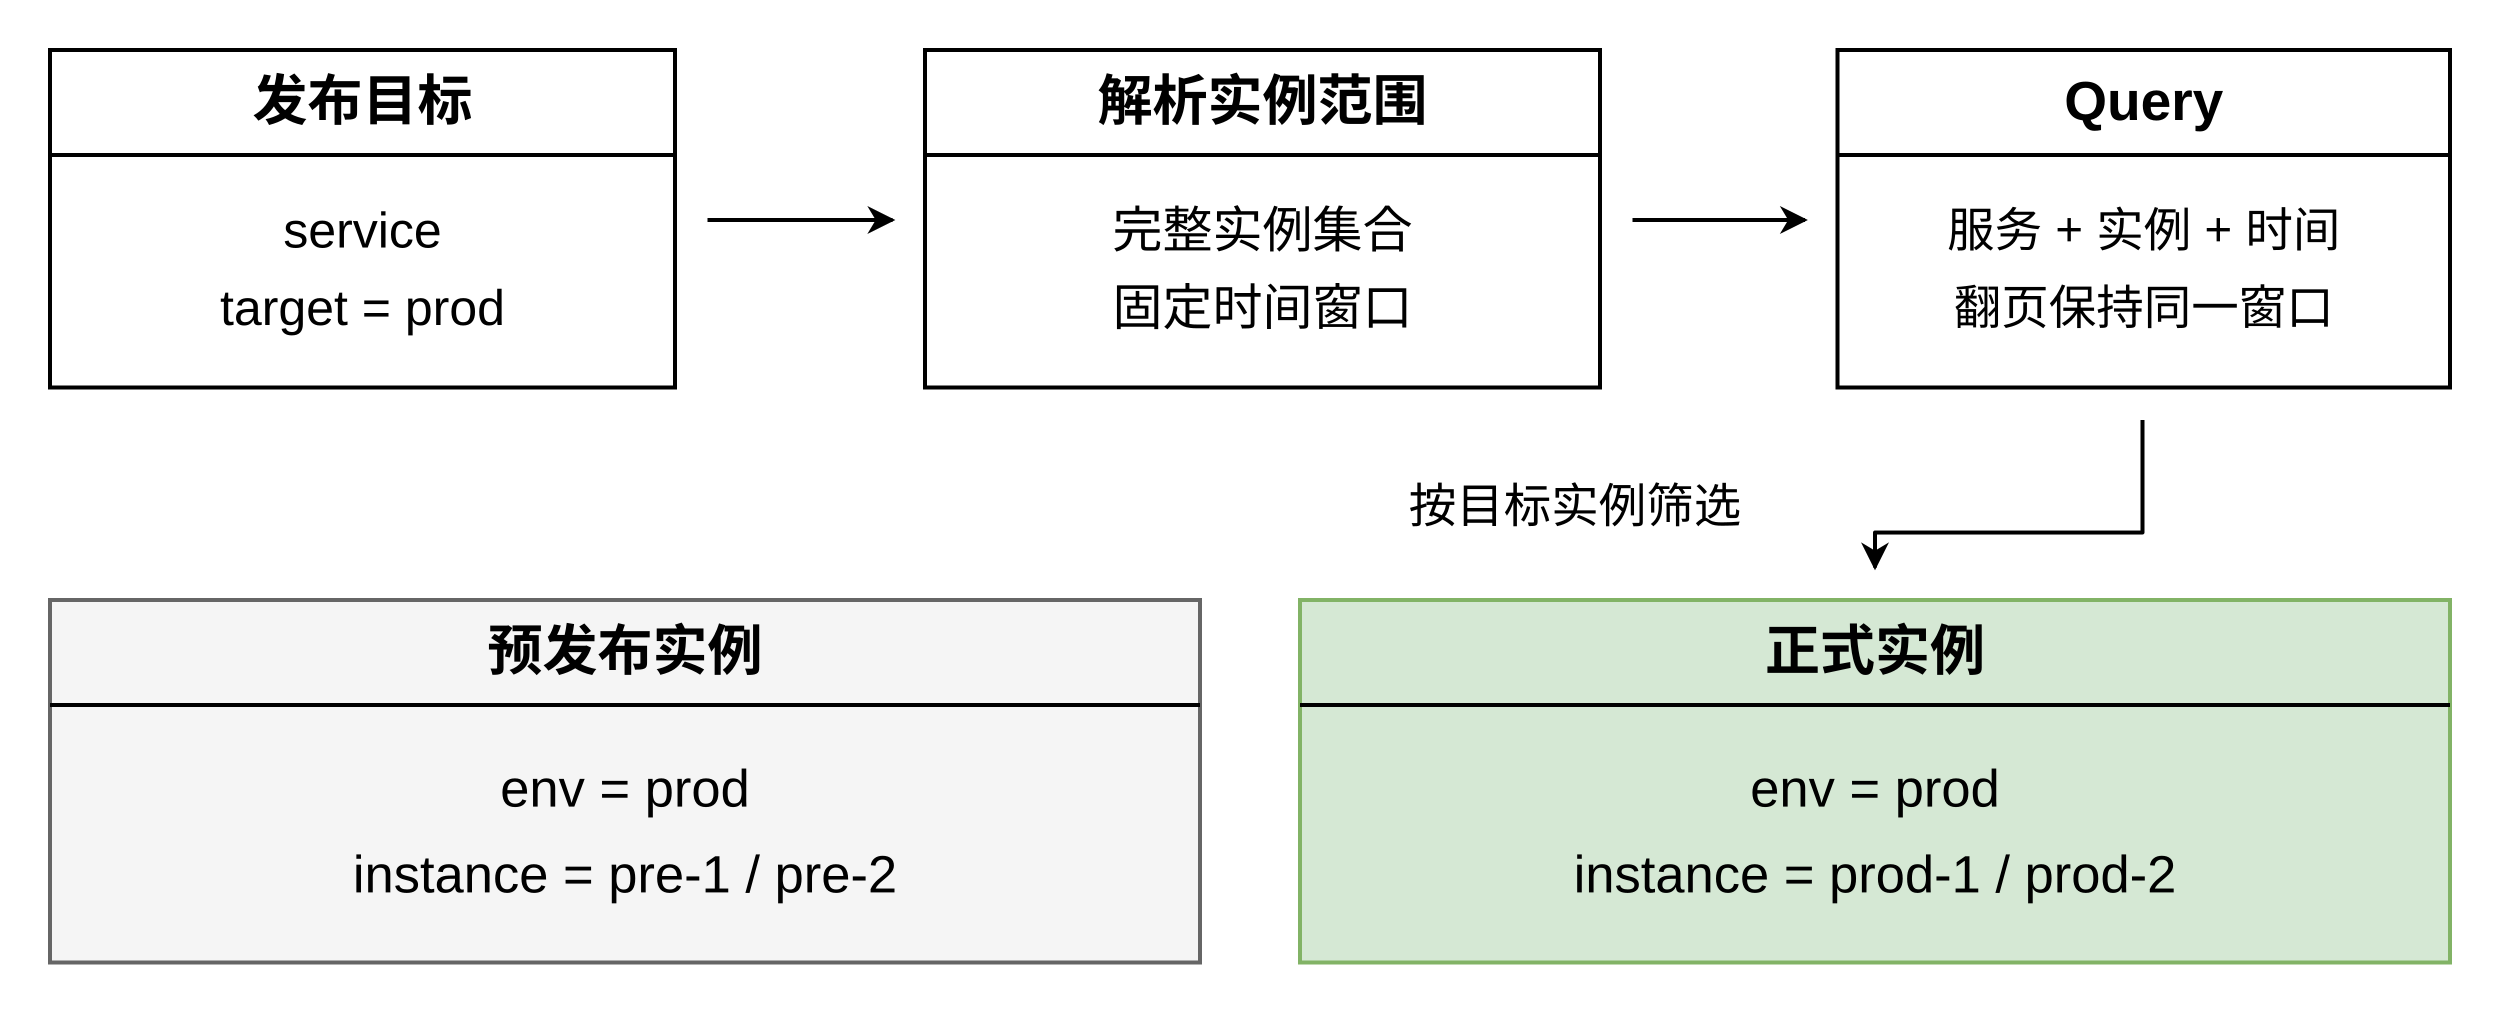
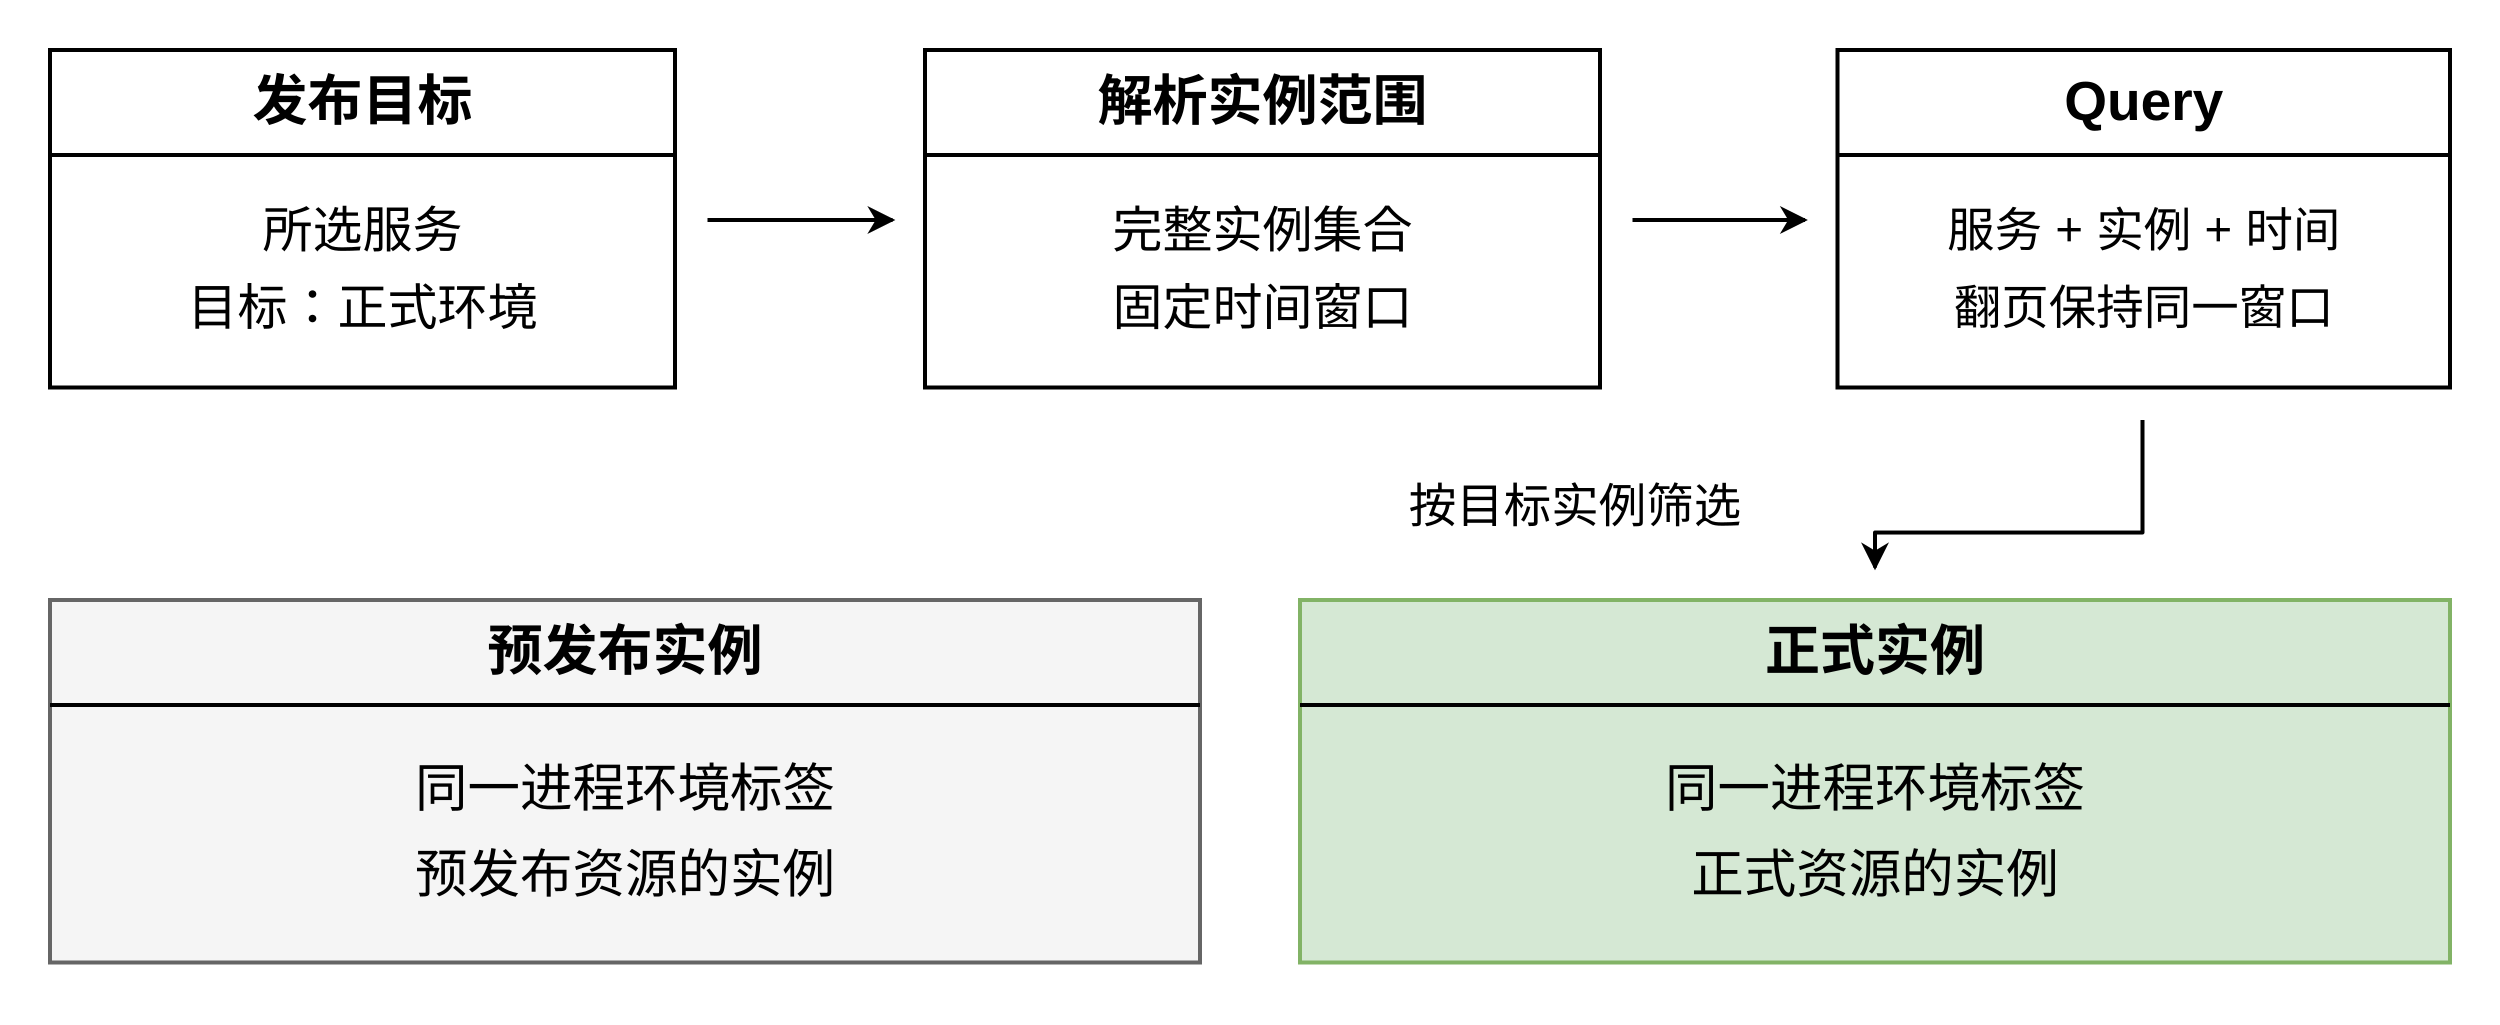
<svg xmlns="http://www.w3.org/2000/svg" width="1000" height="410" viewBox="0 0 1000 410" role="img" aria-labelledby="title" font-family="Arial,Helvetica,PingFang SC,Microsoft YaHei,sans-serif">
  <defs>
    <marker id="arrow" viewBox="0 0 10 10" refX="9" refY="5" markerWidth="7" markerHeight="7" orient="auto-start-reverse">
      <path d="M0 0 L10 5 L0 10 L3 5Z" fill="#000" />
    </marker>
  </defs>
  <rect width="1000" height="410" fill="#fff" />
  <rect x="20" y="20" width="250" height="135" fill="#ffffff" stroke="#000000" stroke-width="1.6" />
  <text x="145.0" y="48" text-anchor="middle" font-size="22" font-weight="600" fill="#000">发布目标</text>
  <path d="M20 62 H270" fill="none" stroke="#000" stroke-width="1.6" stroke-linejoin="round" />
-   <text x="145.0" y="99.0" text-anchor="middle" font-size="20" font-weight="400" fill="#000">service</text>
-   <text x="145.0" y="130.0" text-anchor="middle" font-size="20" font-weight="400" fill="#000">target = prod</text>
+   <text x="145.0" y="99.0" text-anchor="middle" font-size="20" font-weight="400" fill="#000">所选服务</text>
+   <text x="145.0" y="130.0" text-anchor="middle" font-size="20" font-weight="400" fill="#000">目标：正式环境</text>
  <rect x="370" y="20" width="270" height="135" fill="#ffffff" stroke="#000000" stroke-width="1.6" />
  <text x="505.0" y="48" text-anchor="middle" font-size="22" font-weight="600" fill="#000">解析实例范围</text>
  <path d="M370 62 H640" fill="none" stroke="#000" stroke-width="1.6" stroke-linejoin="round" />
  <text x="505.0" y="99.0" text-anchor="middle" font-size="20" font-weight="400" fill="#000">完整实例集合</text>
  <text x="505.0" y="130.0" text-anchor="middle" font-size="20" font-weight="400" fill="#000">固定时间窗口</text>
  <rect x="735" y="20" width="245" height="135" fill="#ffffff" stroke="#000000" stroke-width="1.6" />
  <text x="857.5" y="48" text-anchor="middle" font-size="22" font-weight="600" fill="#000">Query</text>
  <path d="M735 62 H980" fill="none" stroke="#000" stroke-width="1.6" stroke-linejoin="round" />
  <text x="857.5" y="98.7" text-anchor="middle" font-size="19" font-weight="400" fill="#000">服务 + 实例 + 时间</text>
  <text x="857.5" y="129.7" text-anchor="middle" font-size="19" font-weight="400" fill="#000">翻页保持同一窗口</text>
  <path d="M283 88 L357 88" fill="none" stroke="#000" stroke-width="1.6" stroke-linejoin="round" marker-end="url(#arrow)" />
  <path d="M653 88 L722 88" fill="none" stroke="#000" stroke-width="1.6" stroke-linejoin="round" marker-end="url(#arrow)" />
  <rect x="20" y="240" width="460" height="145" fill="#f5f5f5" stroke="#666666" stroke-width="1.6" />
  <text x="250.0" y="268" text-anchor="middle" font-size="22" font-weight="600" fill="#000">预发布实例</text>
  <path d="M20 282 H480" fill="none" stroke="#000" stroke-width="1.6" stroke-linejoin="round" />
-   <text x="250.0" y="322.633" text-anchor="middle" font-size="21" font-weight="400" fill="#000">env = prod</text>
-   <text x="250.0" y="356.967" text-anchor="middle" font-size="21" font-weight="400" fill="#000">instance = pre-1 / pre-2</text>
+   <text x="250.0" y="322.633" text-anchor="middle" font-size="21" font-weight="400" fill="#000">同一进程环境标签</text>
+   <text x="250.0" y="356.967" text-anchor="middle" font-size="21" font-weight="400" fill="#000">预发布资源的实例</text>
  <rect x="520" y="240" width="460" height="145" fill="#d5e8d4" stroke="#82b366" stroke-width="1.6" />
  <text x="750.0" y="268" text-anchor="middle" font-size="22" font-weight="600" fill="#000">正式实例</text>
  <path d="M520 282 H980" fill="none" stroke="#000" stroke-width="1.6" stroke-linejoin="round" />
-   <text x="750.0" y="322.633" text-anchor="middle" font-size="21" font-weight="400" fill="#000">env = prod</text>
-   <text x="750.0" y="356.967" text-anchor="middle" font-size="21" font-weight="400" fill="#000">instance = prod-1 / prod-2</text>
+   <text x="750.0" y="322.633" text-anchor="middle" font-size="21" font-weight="400" fill="#000">同一进程环境标签</text>
+   <text x="750.0" y="356.967" text-anchor="middle" font-size="21" font-weight="400" fill="#000">正式资源的实例</text>
  <path d="M857 168 V213 H750 V227" fill="none" stroke="#000" stroke-width="1.6" stroke-linejoin="round" marker-end="url(#arrow)" />
  <text x="630" y="209" text-anchor="middle" font-size="19" font-weight="400" fill="#000">按目标实例筛选</text>
</svg>
